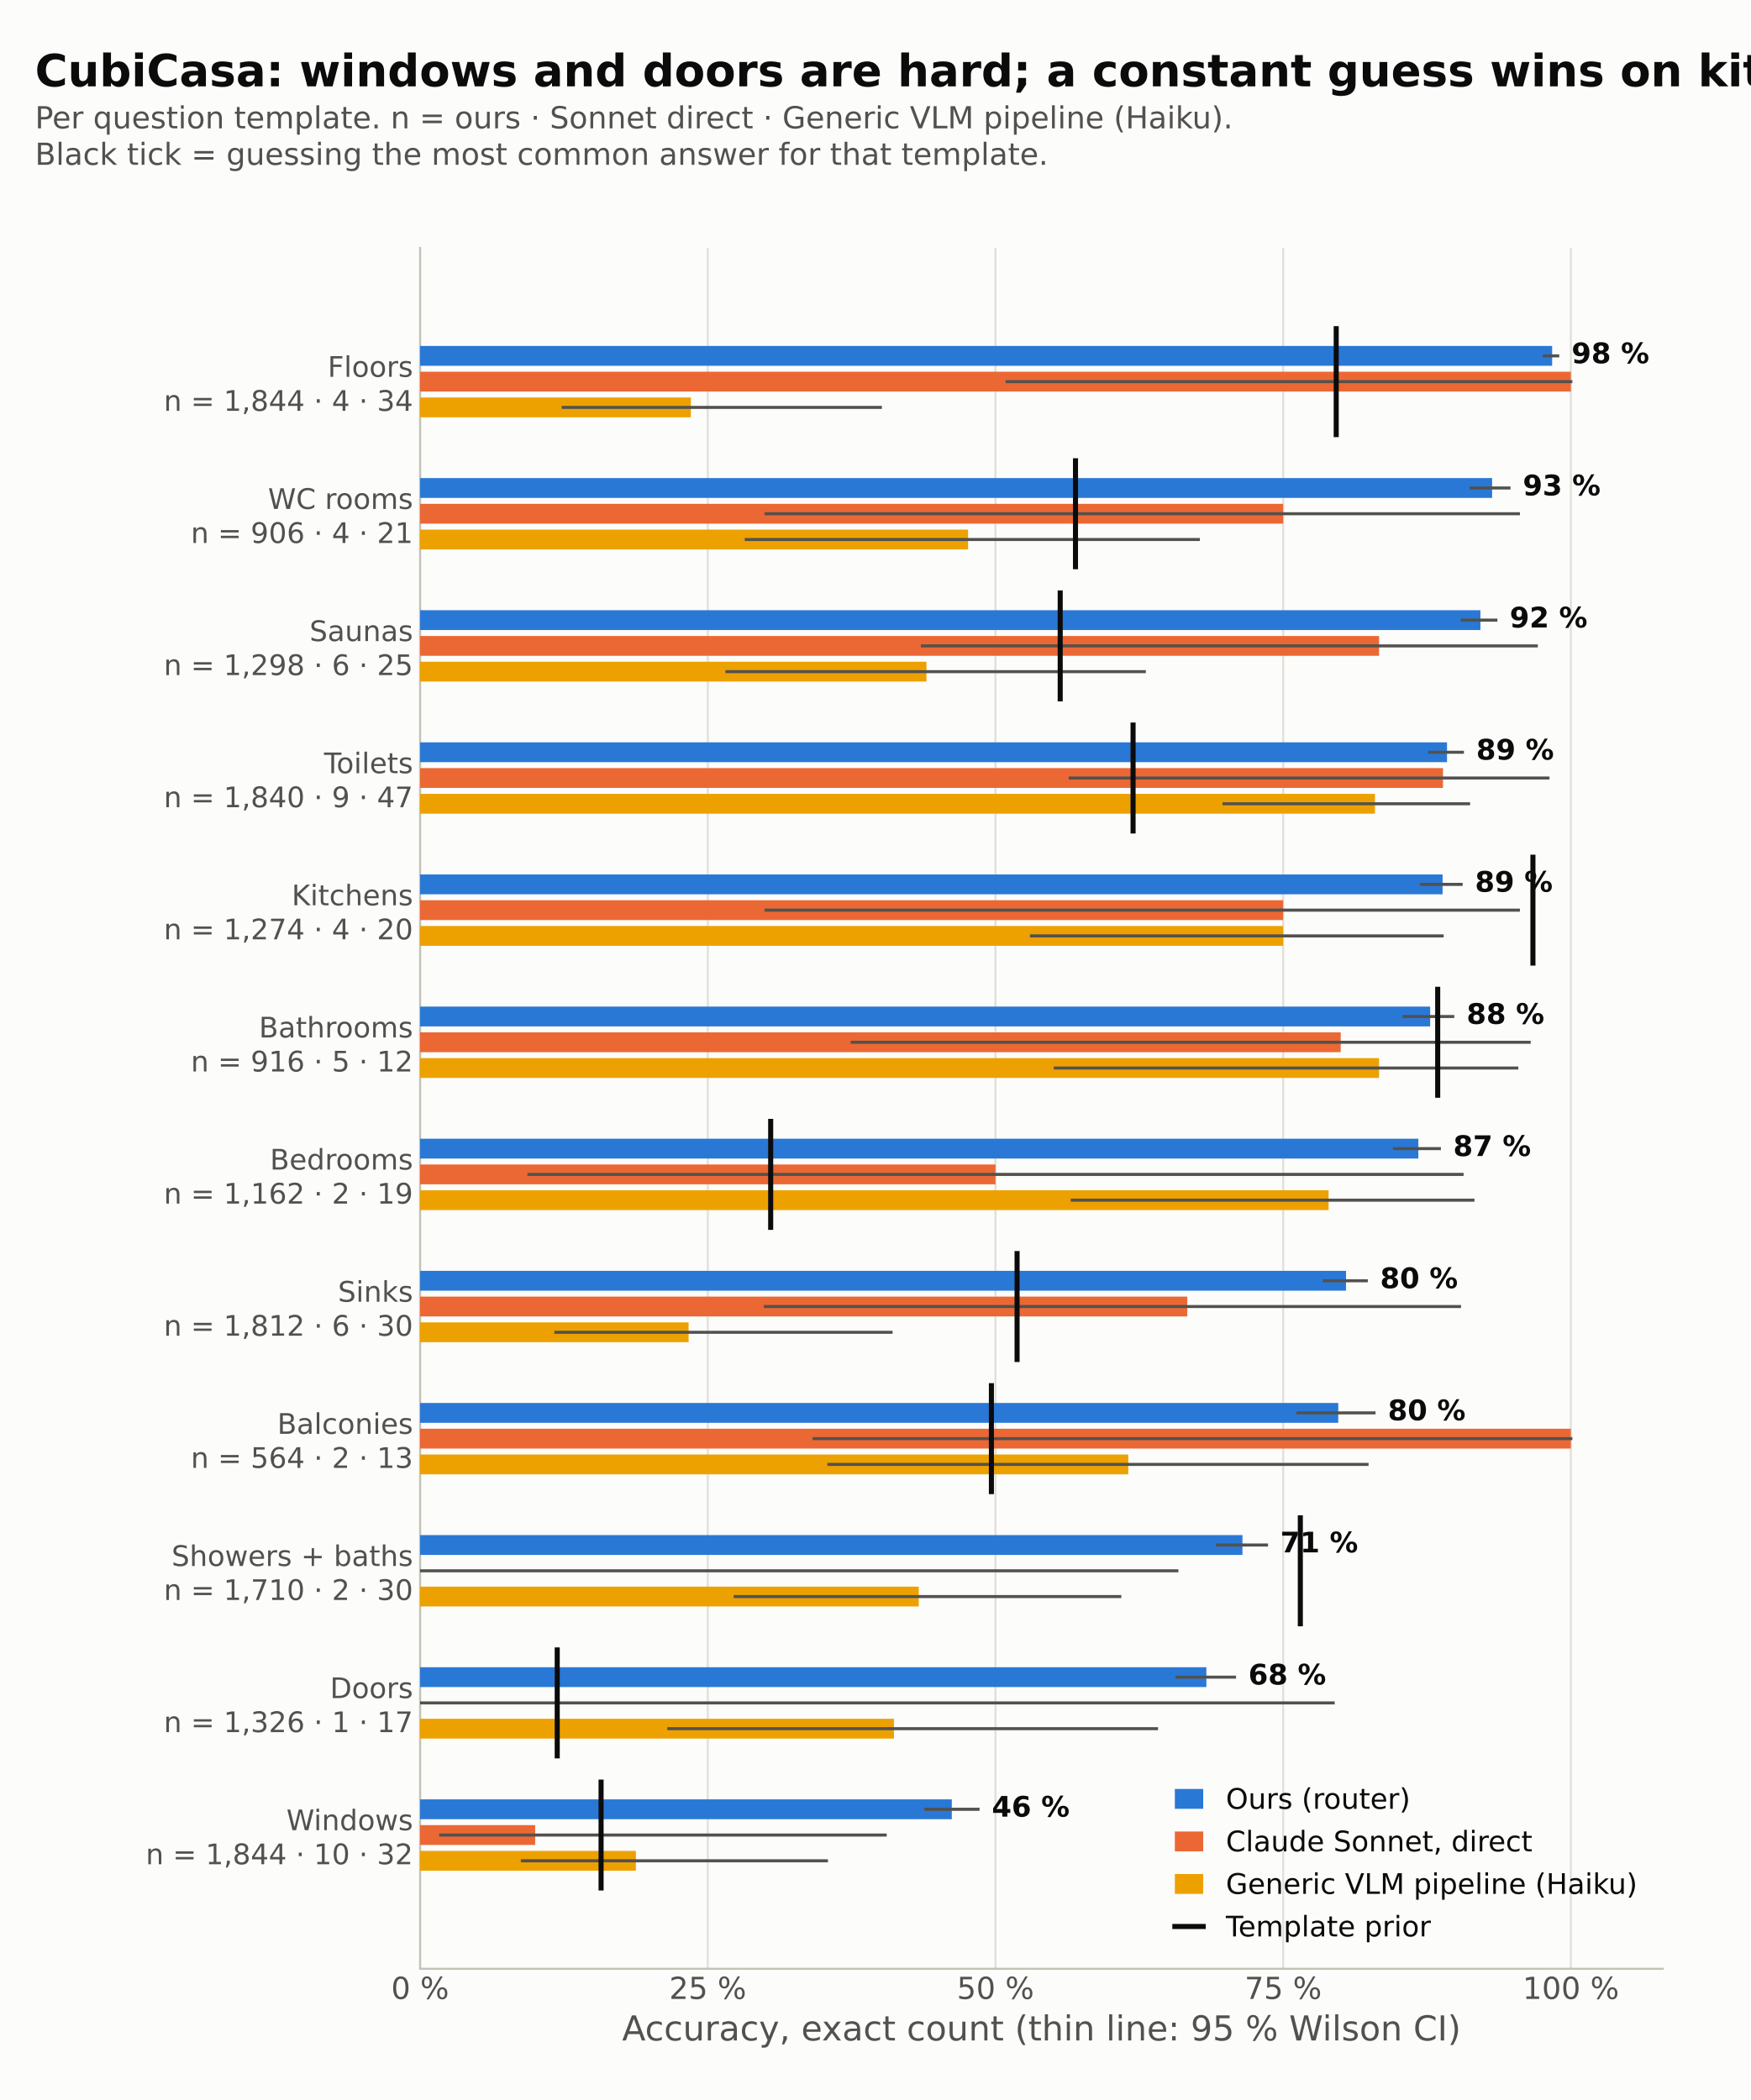
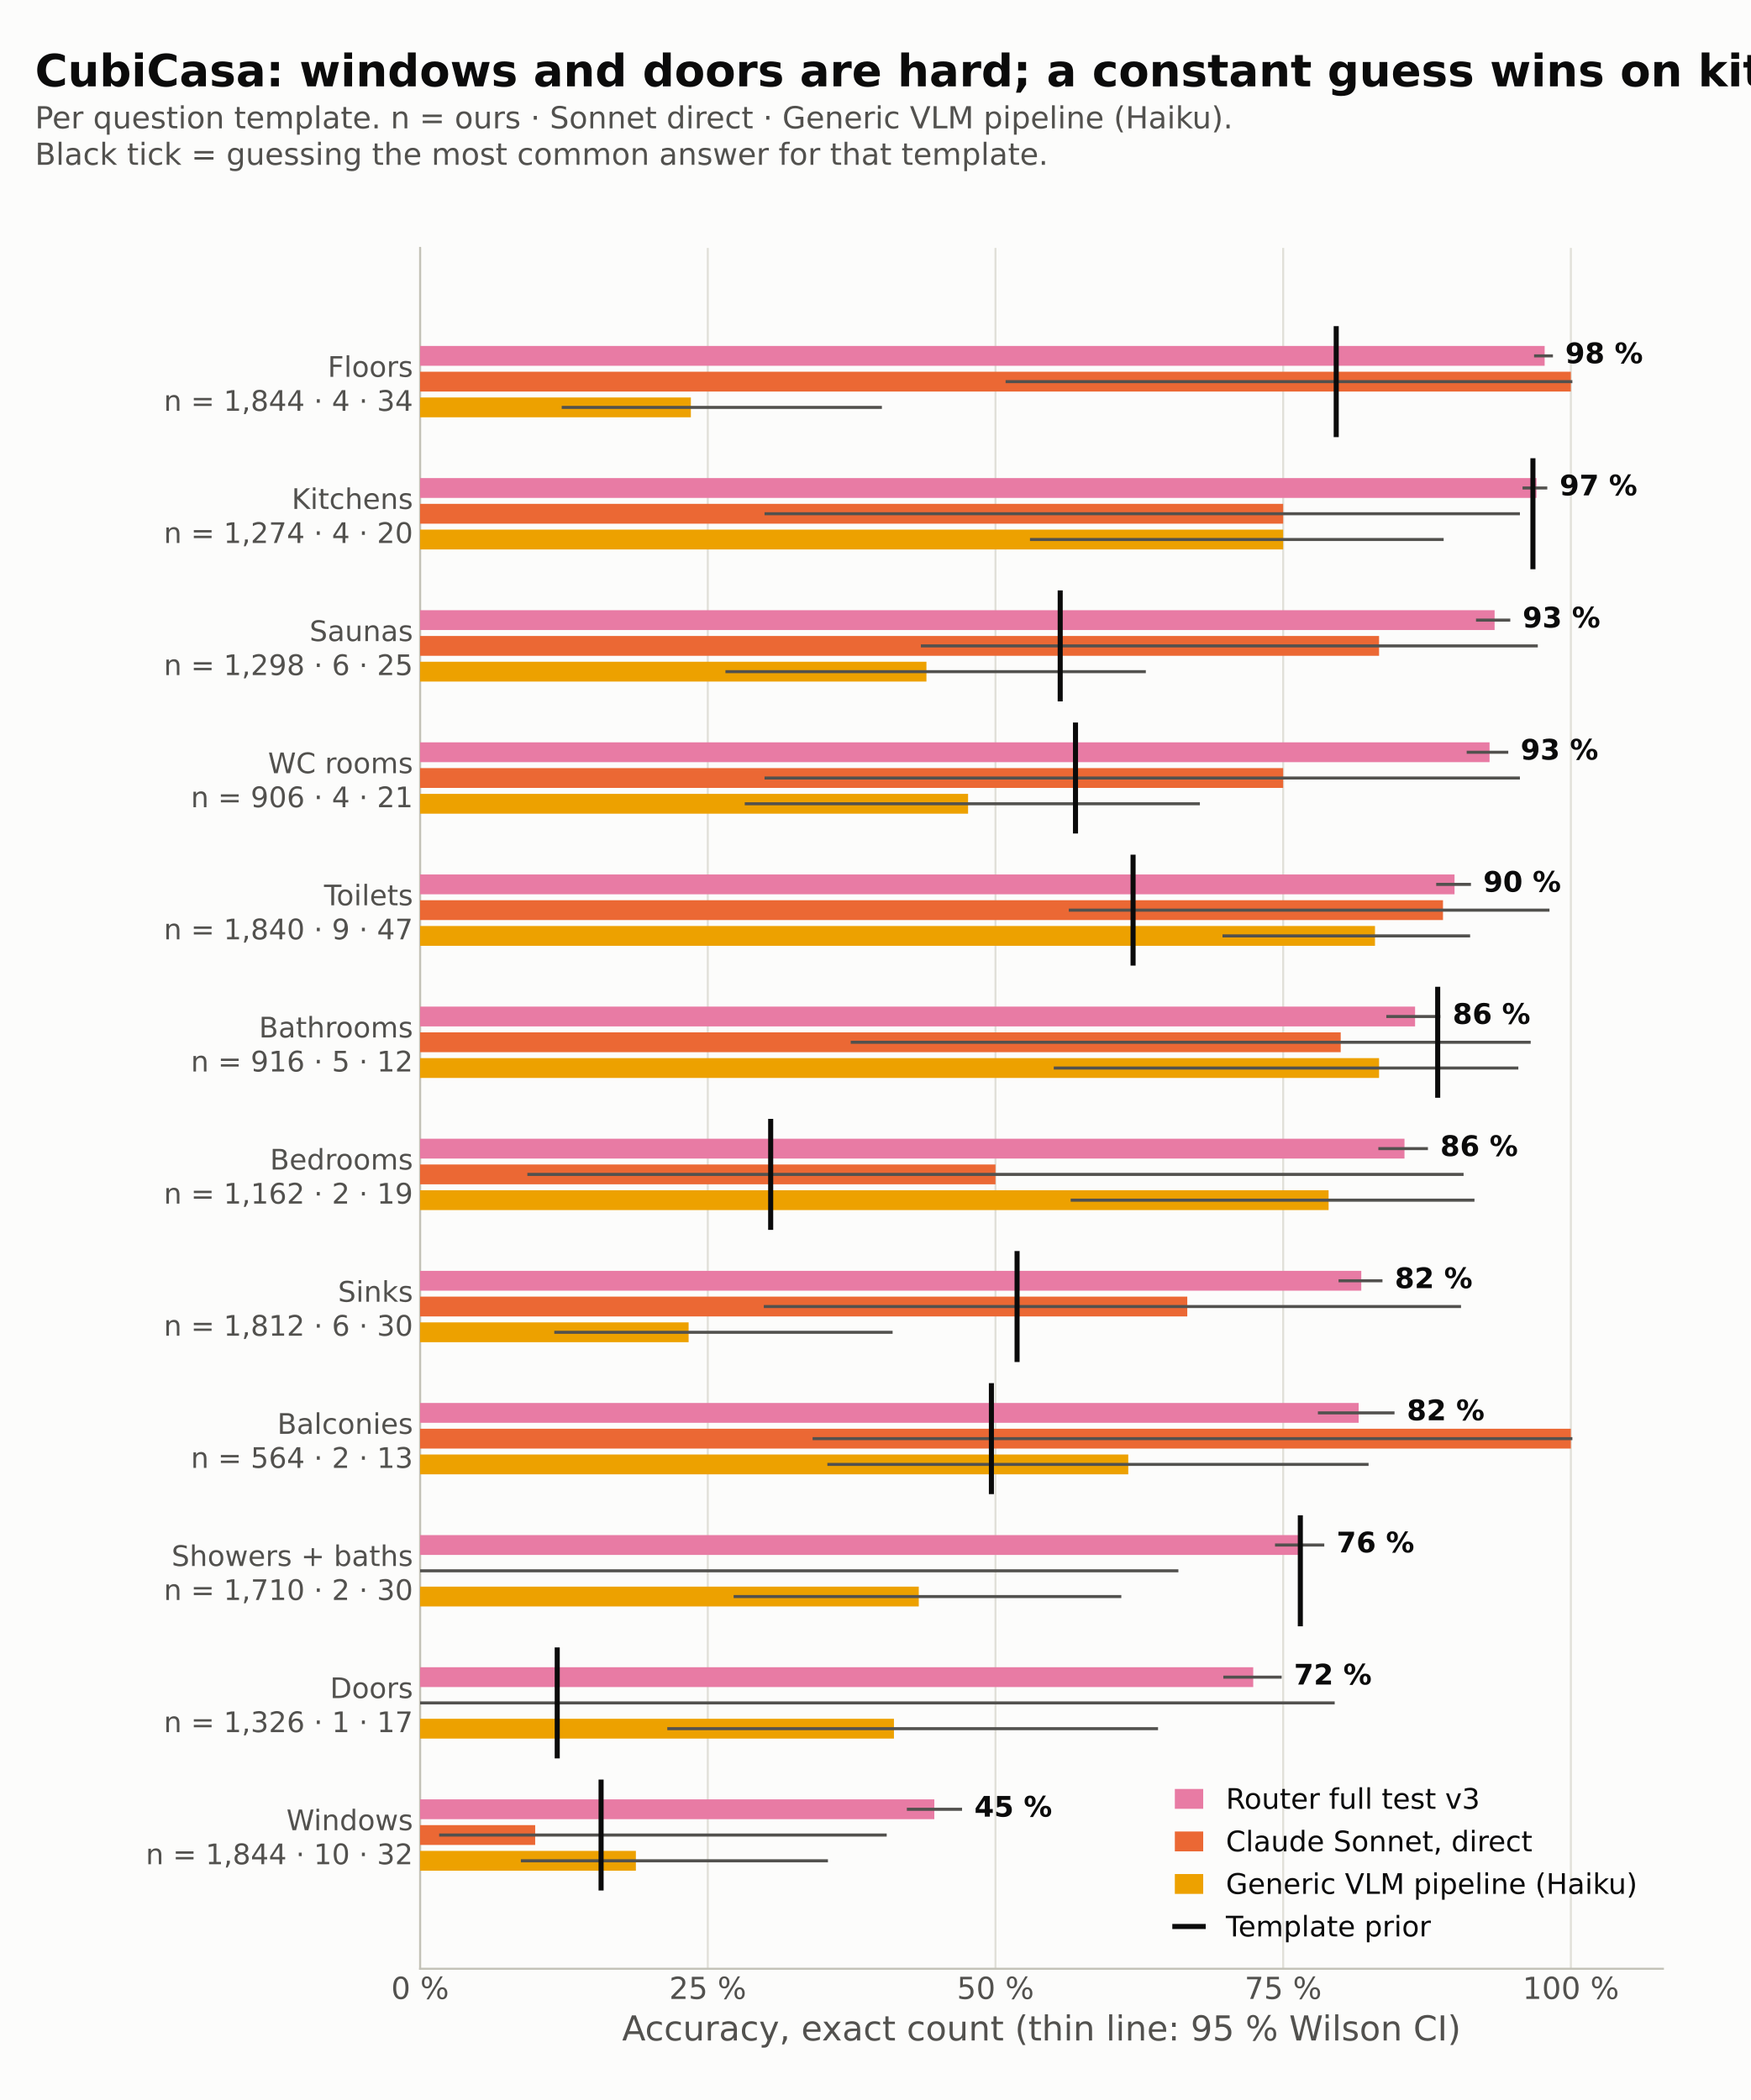
<svg xmlns="http://www.w3.org/2000/svg" width="864pt" height="1036.8pt" viewBox="0 0 864 1036.8" version="1.1">
  <defs>
    <style type="text/css">*{stroke-linejoin: round; stroke-linecap: butt}</style>
  </defs>
  <g id="figure_1">
    <g id="patch_1">
      <path d="M 0 1036.8  L 864 1036.8  L 864 0  L 0 0  z " style="fill: #fcfcfb" />
    </g>
    <g id="axes_1">
      <g id="patch_2">
        <path d="M 207.36 972  L 820.8 972  L 820.8 122.4  L 207.36 122.4  z " style="fill: #fcfcfb" />
      </g>
      <g id="matplotlib.axis_1">
        <g id="xtick_1">
          <g id="line2d_1">
-             <path d="M 207.36 972  L 207.36 122.4  " clip-path="url(#pf1883c29fb)" style="fill: none; stroke: #e1e0d9; stroke-linecap: square" />
+             <path d="M 207.36 972  L 207.36 122.4  " clip-path="url(#pc32906727e)" style="fill: none; stroke: #e1e0d9; stroke-linecap: square" />
          </g>
          <g id="line2d_2" />
          <g id="text_1">
            <text style="font-size: 15px; font-family: 'DejaVu Sans'; text-anchor: middle; fill: #52514e" x="207.36" y="986.896" transform="rotate(-0 207.36 986.8965)">0 %</text>
          </g>
        </g>
        <g id="xtick_2">
          <g id="line2d_3">
-             <path d="M 349.36 972  L 349.36 122.4  " clip-path="url(#pf1883c29fb)" style="fill: none; stroke: #e1e0d9; stroke-linecap: square" />
+             <path d="M 349.36 972  L 349.36 122.4  " clip-path="url(#pc32906727e)" style="fill: none; stroke: #e1e0d9; stroke-linecap: square" />
          </g>
          <g id="line2d_4" />
          <g id="text_2">
            <text style="font-size: 15px; font-family: 'DejaVu Sans'; text-anchor: middle; fill: #52514e" x="349.36" y="986.896" transform="rotate(-0 349.36 986.8965)">25 %</text>
          </g>
        </g>
        <g id="xtick_3">
          <g id="line2d_5">
-             <path d="M 491.36 972  L 491.36 122.4  " clip-path="url(#pf1883c29fb)" style="fill: none; stroke: #e1e0d9; stroke-linecap: square" />
+             <path d="M 491.36 972  L 491.36 122.4  " clip-path="url(#pc32906727e)" style="fill: none; stroke: #e1e0d9; stroke-linecap: square" />
          </g>
          <g id="line2d_6" />
          <g id="text_3">
            <text style="font-size: 15px; font-family: 'DejaVu Sans'; text-anchor: middle; fill: #52514e" x="491.36" y="986.896" transform="rotate(-0 491.36 986.8965)">50 %</text>
          </g>
        </g>
        <g id="xtick_4">
          <g id="line2d_7">
-             <path d="M 633.36 972  L 633.36 122.4  " clip-path="url(#pf1883c29fb)" style="fill: none; stroke: #e1e0d9; stroke-linecap: square" />
+             <path d="M 633.36 972  L 633.36 122.4  " clip-path="url(#pc32906727e)" style="fill: none; stroke: #e1e0d9; stroke-linecap: square" />
          </g>
          <g id="line2d_8" />
          <g id="text_4">
            <text style="font-size: 15px; font-family: 'DejaVu Sans'; text-anchor: middle; fill: #52514e" x="633.36" y="986.896" transform="rotate(-0 633.36 986.8965)">75 %</text>
          </g>
        </g>
        <g id="xtick_5">
          <g id="line2d_9">
-             <path d="M 775.36 972  L 775.36 122.4  " clip-path="url(#pf1883c29fb)" style="fill: none; stroke: #e1e0d9; stroke-linecap: square" />
+             <path d="M 775.36 972  L 775.36 122.4  " clip-path="url(#pc32906727e)" style="fill: none; stroke: #e1e0d9; stroke-linecap: square" />
          </g>
          <g id="line2d_10" />
          <g id="text_5">
            <text style="font-size: 15px; font-family: 'DejaVu Sans'; text-anchor: middle; fill: #52514e" x="775.36" y="986.896" transform="rotate(-0 775.36 986.8965)">100 %</text>
          </g>
        </g>
        <g id="text_6">
          <text style="font-size: 17px; font-family: 'DejaVu Sans'; text-anchor: middle; fill: #52514e" x="514.08" y="1007.417" transform="rotate(-0 514.08 1007.417)">Accuracy, exact count (thin line: 95 % Wilson CI)</text>
        </g>
      </g>
      <g id="matplotlib.axis_2">
        <g id="ytick_1">
          <g id="line2d_11" />
          <g id="text_7">
            <text style="font-size: 14px; font-family: 'DejaVu Sans'; fill: #52514e" transform="translate(141.3675 903.602)">Windows</text>
            <text style="font-size: 14px; font-family: 'DejaVu Sans'; fill: #52514e" transform="translate(71.95156 920.4047)">n = 1,844 · 10 · 32</text>
          </g>
        </g>
        <g id="ytick_2">
          <g id="line2d_12" />
          <g id="text_8">
            <text style="font-size: 14px; font-family: 'DejaVu Sans'; fill: #52514e" transform="translate(162.8991 838.368)">Doors</text>
            <text style="font-size: 14px; font-family: 'DejaVu Sans'; fill: #52514e" transform="translate(80.85906 855.1708)">n = 1,326 · 1 · 17</text>
          </g>
        </g>
        <g id="ytick_3">
          <g id="line2d_13" />
          <g id="text_9">
            <text style="font-size: 14px; font-family: 'DejaVu Sans'; fill: #52514e" transform="translate(84.66969 773.1352)">Showers + baths</text>
            <text style="font-size: 14px; font-family: 'DejaVu Sans'; fill: #52514e" transform="translate(80.85906 789.9379)">n = 1,710 · 2 · 30</text>
          </g>
        </g>
        <g id="ytick_4">
          <g id="line2d_14" />
          <g id="text_10">
            <text style="font-size: 14px; font-family: 'DejaVu Sans'; fill: #52514e" transform="translate(136.8525 707.9018)">Balconies</text>
            <text style="font-size: 14px; font-family: 'DejaVu Sans'; fill: #52514e" transform="translate(94.21594 724.7045)">n = 564 · 2 · 13</text>
          </g>
        </g>
        <g id="ytick_5">
          <g id="line2d_15" />
          <g id="text_11">
            <text style="font-size: 14px; font-family: 'DejaVu Sans'; fill: #52514e" transform="translate(166.8103 642.6683)">Sinks</text>
            <text style="font-size: 14px; font-family: 'DejaVu Sans'; fill: #52514e" transform="translate(80.85906 659.4711)">n = 1,812 · 6 · 30</text>
          </g>
        </g>
        <g id="ytick_6">
          <g id="line2d_16" />
          <g id="text_12">
            <text style="font-size: 14px; font-family: 'DejaVu Sans'; fill: #52514e" transform="translate(133.2431 577.4349)">Bedrooms</text>
            <text style="font-size: 14px; font-family: 'DejaVu Sans'; fill: #52514e" transform="translate(80.85906 594.2377)">n = 1,162 · 2 · 19</text>
          </g>
        </g>
        <g id="ytick_7">
          <g id="line2d_17" />
          <g id="text_13">
            <text style="font-size: 14px; font-family: 'DejaVu Sans'; fill: #52514e" transform="translate(127.805 512.2015)">Bathrooms</text>
            <text style="font-size: 14px; font-family: 'DejaVu Sans'; fill: #52514e" transform="translate(94.21594 529.0042)">n = 916 · 5 · 12</text>
          </g>
        </g>
        <g id="ytick_8">
          <g id="line2d_18" />
          <g id="text_14">
-             <text style="font-size: 14px; font-family: 'DejaVu Sans'; fill: #52514e" transform="translate(143.9509 446.9681)">Kitchens</text>
-             <text style="font-size: 14px; font-family: 'DejaVu Sans'; fill: #52514e" transform="translate(80.85906 463.7708)">n = 1,274 · 4 · 20</text>
+             <text style="font-size: 14px; font-family: 'DejaVu Sans'; fill: #52514e" transform="translate(159.9459 446.9681)">Toilets</text>
+             <text style="font-size: 14px; font-family: 'DejaVu Sans'; fill: #52514e" transform="translate(80.85906 463.7708)">n = 1,840 · 9 · 47</text>
          </g>
        </g>
        <g id="ytick_9">
          <g id="line2d_19" />
          <g id="text_15">
-             <text style="font-size: 14px; font-family: 'DejaVu Sans'; fill: #52514e" transform="translate(159.9459 381.7347)">Toilets</text>
-             <text style="font-size: 14px; font-family: 'DejaVu Sans'; fill: #52514e" transform="translate(80.85906 398.5374)">n = 1,840 · 9 · 47</text>
+             <text style="font-size: 14px; font-family: 'DejaVu Sans'; fill: #52514e" transform="translate(132.2828 381.7341)">WC rooms</text>
+             <text style="font-size: 14px; font-family: 'DejaVu Sans'; fill: #52514e" transform="translate(94.21594 398.5369)">n = 906 · 4 · 21</text>
          </g>
        </g>
        <g id="ytick_10">
          <g id="line2d_20" />
          <g id="text_16">
            <text style="font-size: 14px; font-family: 'DejaVu Sans'; fill: #52514e" transform="translate(152.7753 316.5007)">Saunas</text>
            <text style="font-size: 14px; font-family: 'DejaVu Sans'; fill: #52514e" transform="translate(80.85906 333.3035)">n = 1,298 · 6 · 25</text>
          </g>
        </g>
        <g id="ytick_11">
          <g id="line2d_21" />
          <g id="text_17">
-             <text style="font-size: 14px; font-family: 'DejaVu Sans'; fill: #52514e" transform="translate(132.2828 251.2673)">WC rooms</text>
-             <text style="font-size: 14px; font-family: 'DejaVu Sans'; fill: #52514e" transform="translate(94.21594 268.07)">n = 906 · 4 · 21</text>
+             <text style="font-size: 14px; font-family: 'DejaVu Sans'; fill: #52514e" transform="translate(143.9509 251.2679)">Kitchens</text>
+             <text style="font-size: 14px; font-family: 'DejaVu Sans'; fill: #52514e" transform="translate(80.85906 268.0706)">n = 1,274 · 4 · 20</text>
          </g>
        </g>
        <g id="ytick_12">
          <g id="line2d_22" />
          <g id="text_18">
            <text style="font-size: 14px; font-family: 'DejaVu Sans'; fill: #52514e" transform="translate(161.7375 186.0344)">Floors</text>
            <text style="font-size: 14px; font-family: 'DejaVu Sans'; fill: #52514e" transform="translate(80.85906 202.8372)">n = 1,844 · 4 · 34</text>
          </g>
        </g>
      </g>
      <g id="patch_3">
        <path d="M 207.36 972  L 207.36 122.4  " style="fill: none; stroke: #c3c2b7; stroke-linejoin: miter; stroke-linecap: square" />
      </g>
      <g id="patch_4">
        <path d="M 207.36 972  L 820.8 972  " style="fill: none; stroke: #c3c2b7; stroke-linejoin: miter; stroke-linecap: square" />
      </g>
      <g id="patch_5">
-         <path d="M 207.36 898.156  L 469.798 898.156  L 469.798 888.371  L 207.36 888.371  z " clip-path="url(#pf1883c29fb)" style="fill: #2a78d6" />
+         <path d="M 207.36 898.156  L 461.173 898.156  L 461.173 888.371  L 207.36 888.371  z " clip-path="url(#pc32906727e)" style="fill: #e87ba4" />
      </g>
      <g id="text_19">
-         <text style="font-weight: 700; font-size: 14px; font-family: 'DejaVu Sans'; text-anchor: start; fill: #0b0b0b" x="489.571" y="896.9" transform="rotate(-0 489.5706 896.9)">46 %</text>
+         <text style="font-weight: 700; font-size: 14px; font-family: 'DejaVu Sans'; text-anchor: start; fill: #0b0b0b" x="480.928" y="896.9" transform="rotate(-0 480.9279 896.9)">45 %</text>
      </g>
      <g id="patch_6">
-         <path d="M 207.36 910.876  L 264.16 910.876  L 264.16 901.091  L 207.36 901.091  z " clip-path="url(#pf1883c29fb)" style="fill: #eb6834" />
+         <path d="M 207.36 910.876  L 264.16 910.876  L 264.16 901.091  L 207.36 901.091  z " clip-path="url(#pc32906727e)" style="fill: #eb6834" />
      </g>
      <g id="patch_7">
-         <path d="M 207.36 923.597  L 313.86 923.597  L 313.86 913.812  L 207.36 913.812  z " clip-path="url(#pf1883c29fb)" style="fill: #eda100" />
+         <path d="M 207.36 923.597  L 313.86 923.597  L 313.86 913.812  L 207.36 913.812  z " clip-path="url(#pc32906727e)" style="fill: #eda100" />
      </g>
      <g id="patch_8">
-         <path d="M 207.36 832.922  L 595.45 832.922  L 595.45 823.137  L 207.36 823.137  z " clip-path="url(#pf1883c29fb)" style="fill: #2a78d6" />
+         <path d="M 207.36 832.922  L 618.582 832.922  L 618.582 823.137  L 207.36 823.137  z " clip-path="url(#pc32906727e)" style="fill: #e87ba4" />
      </g>
      <g id="text_20">
-         <text style="font-weight: 700; font-size: 14px; font-family: 'DejaVu Sans'; text-anchor: start; fill: #0b0b0b" x="616.171" y="831.667" transform="rotate(-0 616.1707 831.6666)">68 %</text>
+         <text style="font-weight: 700; font-size: 14px; font-family: 'DejaVu Sans'; text-anchor: start; fill: #0b0b0b" x="638.682" y="831.667" transform="rotate(-0 638.6819 831.6666)">72 %</text>
      </g>
      <g id="patch_9">
-         <path d="M 207.36 845.643  L 207.36 845.643  L 207.36 835.858  L 207.36 835.858  z " clip-path="url(#pf1883c29fb)" style="fill: #eb6834" />
+         <path d="M 207.36 845.643  L 207.36 845.643  L 207.36 835.858  L 207.36 835.858  z " clip-path="url(#pc32906727e)" style="fill: #eb6834" />
      </g>
      <g id="patch_10">
-         <path d="M 207.36 858.363  L 441.242 858.363  L 441.242 848.578  L 207.36 848.578  z " clip-path="url(#pf1883c29fb)" style="fill: #eda100" />
+         <path d="M 207.36 858.363  L 441.242 858.363  L 441.242 848.578  L 207.36 848.578  z " clip-path="url(#pc32906727e)" style="fill: #eda100" />
      </g>
      <g id="patch_11">
-         <path d="M 207.36 767.689  L 613.264 767.689  L 613.264 757.904  L 207.36 757.904  z " clip-path="url(#pf1883c29fb)" style="fill: #2a78d6" />
+         <path d="M 207.36 767.689  L 641.83 767.689  L 641.83 757.904  L 207.36 757.904  z " clip-path="url(#pc32906727e)" style="fill: #e87ba4" />
      </g>
      <g id="text_21">
-         <text style="font-weight: 700; font-size: 14px; font-family: 'DejaVu Sans'; text-anchor: start; fill: #0b0b0b" x="631.954" y="766.433" transform="rotate(-0 631.9539 766.4332)">71 %</text>
+         <text style="font-weight: 700; font-size: 14px; font-family: 'DejaVu Sans'; text-anchor: start; fill: #0b0b0b" x="659.717" y="766.433" transform="rotate(-0 659.7172 766.4332)">76 %</text>
      </g>
      <g id="patch_12">
-         <path d="M 207.36 780.409  L 207.36 780.409  L 207.36 770.624  L 207.36 770.624  z " clip-path="url(#pf1883c29fb)" style="fill: #eb6834" />
+         <path d="M 207.36 780.409  L 207.36 780.409  L 207.36 770.624  L 207.36 770.624  z " clip-path="url(#pc32906727e)" style="fill: #eb6834" />
      </g>
      <g id="patch_13">
-         <path d="M 207.36 793.13  L 453.493 793.13  L 453.493 783.345  L 207.36 783.345  z " clip-path="url(#pf1883c29fb)" style="fill: #eda100" />
+         <path d="M 207.36 793.13  L 453.493 793.13  L 453.493 783.345  L 207.36 783.345  z " clip-path="url(#pc32906727e)" style="fill: #eda100" />
      </g>
      <g id="patch_14">
-         <path d="M 207.36 702.456  L 660.551 702.456  L 660.551 692.671  L 207.36 692.671  z " clip-path="url(#pf1883c29fb)" style="fill: #2a78d6" />
+         <path d="M 207.36 702.456  L 670.622 702.456  L 670.622 692.671  L 207.36 692.671  z " clip-path="url(#pc32906727e)" style="fill: #e87ba4" />
      </g>
      <g id="text_22">
-         <text style="font-weight: 700; font-size: 14px; font-family: 'DejaVu Sans'; text-anchor: start; fill: #0b0b0b" x="685.019" y="701.2" transform="rotate(-0 685.0191 701.1997)">80 %</text>
+         <text style="font-weight: 700; font-size: 14px; font-family: 'DejaVu Sans'; text-anchor: start; fill: #0b0b0b" x="694.384" y="701.2" transform="rotate(-0 694.3838 701.1997)">82 %</text>
      </g>
      <g id="patch_15">
-         <path d="M 207.36 715.176  L 775.36 715.176  L 775.36 705.391  L 207.36 705.391  z " clip-path="url(#pf1883c29fb)" style="fill: #eb6834" />
+         <path d="M 207.36 715.176  L 775.36 715.176  L 775.36 705.391  L 207.36 705.391  z " clip-path="url(#pc32906727e)" style="fill: #eb6834" />
      </g>
      <g id="patch_16">
-         <path d="M 207.36 727.897  L 556.898 727.897  L 556.898 718.112  L 207.36 718.112  z " clip-path="url(#pf1883c29fb)" style="fill: #eda100" />
+         <path d="M 207.36 727.897  L 556.898 727.897  L 556.898 718.112  L 207.36 718.112  z " clip-path="url(#pc32906727e)" style="fill: #eda100" />
      </g>
      <g id="patch_17">
-         <path d="M 207.36 637.222  L 664.393 637.222  L 664.393 627.437  L 207.36 627.437  z " clip-path="url(#pf1883c29fb)" style="fill: #2a78d6" />
+         <path d="M 207.36 637.222  L 671.916 637.222  L 671.916 627.437  L 207.36 627.437  z " clip-path="url(#pc32906727e)" style="fill: #e87ba4" />
      </g>
      <g id="text_23">
-         <text style="font-weight: 700; font-size: 14px; font-family: 'DejaVu Sans'; text-anchor: start; fill: #0b0b0b" x="681.208" y="635.966" transform="rotate(-0 681.2076 635.9663)">80 %</text>
+         <text style="font-weight: 700; font-size: 14px; font-family: 'DejaVu Sans'; text-anchor: start; fill: #0b0b0b" x="688.44" y="635.966" transform="rotate(-0 688.4403 635.9663)">82 %</text>
      </g>
      <g id="patch_18">
-         <path d="M 207.36 649.943  L 586.027 649.943  L 586.027 640.158  L 207.36 640.158  z " clip-path="url(#pf1883c29fb)" style="fill: #eb6834" />
+         <path d="M 207.36 649.943  L 586.027 649.943  L 586.027 640.158  L 207.36 640.158  z " clip-path="url(#pc32906727e)" style="fill: #eb6834" />
      </g>
      <g id="patch_19">
-         <path d="M 207.36 662.663  L 339.893 662.663  L 339.893 652.878  L 207.36 652.878  z " clip-path="url(#pf1883c29fb)" style="fill: #eda100" />
+         <path d="M 207.36 662.663  L 339.893 662.663  L 339.893 652.878  L 207.36 652.878  z " clip-path="url(#pc32906727e)" style="fill: #eda100" />
      </g>
      <g id="patch_20">
-         <path d="M 207.36 571.989  L 700.083 571.989  L 700.083 562.204  L 207.36 562.204  z " clip-path="url(#pf1883c29fb)" style="fill: #2a78d6" />
+         <path d="M 207.36 571.989  L 693.24 571.989  L 693.24 562.204  L 207.36 562.204  z " clip-path="url(#pc32906727e)" style="fill: #e87ba4" />
      </g>
      <g id="text_24">
-         <text style="font-weight: 700; font-size: 14px; font-family: 'DejaVu Sans'; text-anchor: start; fill: #0b0b0b" x="717.288" y="570.733" transform="rotate(-0 717.2876 570.7329)">87 %</text>
+         <text style="font-weight: 700; font-size: 14px; font-family: 'DejaVu Sans'; text-anchor: start; fill: #0b0b0b" x="710.876" y="570.733" transform="rotate(-0 710.8758 570.7329)">86 %</text>
      </g>
      <g id="patch_21">
-         <path d="M 207.36 584.709  L 491.36 584.709  L 491.36 574.924  L 207.36 574.924  z " clip-path="url(#pf1883c29fb)" style="fill: #eb6834" />
+         <path d="M 207.36 584.709  L 491.36 584.709  L 491.36 574.924  L 207.36 574.924  z " clip-path="url(#pc32906727e)" style="fill: #eb6834" />
      </g>
      <g id="patch_22">
-         <path d="M 207.36 597.43  L 655.781 597.43  L 655.781 587.645  L 207.36 587.645  z " clip-path="url(#pf1883c29fb)" style="fill: #eda100" />
+         <path d="M 207.36 597.43  L 655.781 597.43  L 655.781 587.645  L 207.36 587.645  z " clip-path="url(#pc32906727e)" style="fill: #eda100" />
      </g>
      <g id="patch_23">
-         <path d="M 207.36 506.755  L 705.91 506.755  L 705.91 496.97  L 207.36 496.97  z " clip-path="url(#pf1883c29fb)" style="fill: #2a78d6" />
+         <path d="M 207.36 506.755  L 698.469 506.755  L 698.469 496.97  L 207.36 496.97  z " clip-path="url(#pc32906727e)" style="fill: #e87ba4" />
      </g>
      <g id="text_25">
-         <text style="font-weight: 700; font-size: 14px; font-family: 'DejaVu Sans'; text-anchor: start; fill: #0b0b0b" x="723.888" y="505.499" transform="rotate(-0 723.8884 505.4995)">88 %</text>
+         <text style="font-weight: 700; font-size: 14px; font-family: 'DejaVu Sans'; text-anchor: start; fill: #0b0b0b" x="717.008" y="505.499" transform="rotate(-0 717.0079 505.4995)">86 %</text>
      </g>
      <g id="patch_24">
-         <path d="M 207.36 519.476  L 661.76 519.476  L 661.76 509.691  L 207.36 509.691  z " clip-path="url(#pf1883c29fb)" style="fill: #eb6834" />
+         <path d="M 207.36 519.476  L 661.76 519.476  L 661.76 509.691  L 207.36 509.691  z " clip-path="url(#pc32906727e)" style="fill: #eb6834" />
      </g>
      <g id="patch_25">
-         <path d="M 207.36 532.196  L 680.693 532.196  L 680.693 522.411  L 207.36 522.411  z " clip-path="url(#pf1883c29fb)" style="fill: #eda100" />
+         <path d="M 207.36 532.196  L 680.693 532.196  L 680.693 522.411  L 207.36 522.411  z " clip-path="url(#pc32906727e)" style="fill: #eda100" />
      </g>
      <g id="patch_26">
-         <path d="M 207.36 441.522  L 712.051 441.522  L 712.051 431.737  L 207.36 431.737  z " clip-path="url(#pf1883c29fb)" style="fill: #2a78d6" />
+         <path d="M 207.36 441.522  L 717.943 441.522  L 717.943 431.737  L 207.36 431.737  z " clip-path="url(#pc32906727e)" style="fill: #e87ba4" />
      </g>
      <g id="text_26">
-         <text style="font-weight: 700; font-size: 14px; font-family: 'DejaVu Sans'; text-anchor: start; fill: #0b0b0b" x="728.026" y="440.266" transform="rotate(-0 728.0264 440.2661)">89 %</text>
+         <text style="font-weight: 700; font-size: 14px; font-family: 'DejaVu Sans'; text-anchor: start; fill: #0b0b0b" x="732.116" y="440.266" transform="rotate(-0 732.116 440.2661)">90 %</text>
      </g>
      <g id="patch_27">
-         <path d="M 207.36 454.242  L 633.36 454.242  L 633.36 444.457  L 207.36 444.457  z " clip-path="url(#pf1883c29fb)" style="fill: #eb6834" />
+         <path d="M 207.36 454.242  L 712.249 454.242  L 712.249 444.457  L 207.36 444.457  z " clip-path="url(#pc32906727e)" style="fill: #eb6834" />
      </g>
      <g id="patch_28">
-         <path d="M 207.36 466.963  L 633.36 466.963  L 633.36 457.178  L 207.36 457.178  z " clip-path="url(#pf1883c29fb)" style="fill: #eda100" />
+         <path d="M 207.36 466.963  L 678.679 466.963  L 678.679 457.178  L 207.36 457.178  z " clip-path="url(#pc32906727e)" style="fill: #eda100" />
      </g>
      <g id="patch_29">
-         <path d="M 207.36 376.288  L 714.238 376.288  L 714.238 366.503  L 207.36 366.503  z " clip-path="url(#pf1883c29fb)" style="fill: #2a78d6" />
+         <path d="M 207.36 376.288  L 735.236 376.288  L 735.236 366.503  L 207.36 366.503  z " clip-path="url(#pc32906727e)" style="fill: #e87ba4" />
      </g>
      <g id="text_27">
-         <text style="font-weight: 700; font-size: 14px; font-family: 'DejaVu Sans'; text-anchor: start; fill: #0b0b0b" x="728.637" y="375.033" transform="rotate(-0 728.6374 375.0327)">89 %</text>
+         <text style="font-weight: 700; font-size: 14px; font-family: 'DejaVu Sans'; text-anchor: start; fill: #0b0b0b" x="750.535" y="375.033" transform="rotate(-0 750.5351 375.0327)">93 %</text>
      </g>
      <g id="patch_30">
-         <path d="M 207.36 389.009  L 712.249 389.009  L 712.249 379.224  L 207.36 379.224  z " clip-path="url(#pf1883c29fb)" style="fill: #eb6834" />
+         <path d="M 207.36 389.009  L 633.36 389.009  L 633.36 379.224  L 207.36 379.224  z " clip-path="url(#pc32906727e)" style="fill: #eb6834" />
      </g>
      <g id="patch_31">
-         <path d="M 207.36 401.729  L 678.679 401.729  L 678.679 391.944  L 207.36 391.944  z " clip-path="url(#pf1883c29fb)" style="fill: #eda100" />
+         <path d="M 207.36 401.729  L 477.836 401.729  L 477.836 391.944  L 207.36 391.944  z " clip-path="url(#pc32906727e)" style="fill: #eda100" />
      </g>
      <g id="patch_32">
-         <path d="M 207.36 311.055  L 730.725 311.055  L 730.725 301.27  L 207.36 301.27  z " clip-path="url(#pf1883c29fb)" style="fill: #2a78d6" />
+         <path d="M 207.36 311.055  L 737.727 311.055  L 737.727 301.27  L 207.36 301.27  z " clip-path="url(#pc32906727e)" style="fill: #e87ba4" />
      </g>
      <g id="text_28">
-         <text style="font-weight: 700; font-size: 14px; font-family: 'DejaVu Sans'; text-anchor: start; fill: #0b0b0b" x="745.167" y="309.799" transform="rotate(-0 745.1673 309.7992)">92 %</text>
+         <text style="font-weight: 700; font-size: 14px; font-family: 'DejaVu Sans'; text-anchor: start; fill: #0b0b0b" x="751.524" y="309.799" transform="rotate(-0 751.5245 309.7992)">93 %</text>
      </g>
      <g id="patch_33">
-         <path d="M 207.36 323.776  L 680.693 323.776  L 680.693 313.991  L 207.36 313.991  z " clip-path="url(#pf1883c29fb)" style="fill: #eb6834" />
+         <path d="M 207.36 323.776  L 680.693 323.776  L 680.693 313.991  L 207.36 313.991  z " clip-path="url(#pc32906727e)" style="fill: #eb6834" />
      </g>
      <g id="patch_34">
-         <path d="M 207.36 336.496  L 457.28 336.496  L 457.28 326.711  L 207.36 326.711  z " clip-path="url(#pf1883c29fb)" style="fill: #eda100" />
+         <path d="M 207.36 336.496  L 457.28 336.496  L 457.28 326.711  L 207.36 326.711  z " clip-path="url(#pc32906727e)" style="fill: #eda100" />
      </g>
      <g id="patch_35">
-         <path d="M 207.36 245.822  L 736.49 245.822  L 736.49 236.037  L 207.36 236.037  z " clip-path="url(#pf1883c29fb)" style="fill: #2a78d6" />
+         <path d="M 207.36 245.822  L 758.418 245.822  L 758.418 236.037  L 207.36 236.037  z " clip-path="url(#pc32906727e)" style="fill: #e87ba4" />
      </g>
      <g id="text_29">
-         <text style="font-weight: 700; font-size: 14px; font-family: 'DejaVu Sans'; text-anchor: start; fill: #0b0b0b" x="751.647" y="244.566" transform="rotate(-0 751.6472 244.5658)">93 %</text>
+         <text style="font-weight: 700; font-size: 14px; font-family: 'DejaVu Sans'; text-anchor: start; fill: #0b0b0b" x="769.789" y="244.566" transform="rotate(-0 769.7895 244.5658)">97 %</text>
      </g>
      <g id="patch_36">
-         <path d="M 207.36 258.542  L 633.36 258.542  L 633.36 248.757  L 207.36 248.757  z " clip-path="url(#pf1883c29fb)" style="fill: #eb6834" />
+         <path d="M 207.36 258.542  L 633.36 258.542  L 633.36 248.757  L 207.36 248.757  z " clip-path="url(#pc32906727e)" style="fill: #eb6834" />
      </g>
      <g id="patch_37">
-         <path d="M 207.36 271.263  L 477.836 271.263  L 477.836 261.478  L 207.36 261.478  z " clip-path="url(#pf1883c29fb)" style="fill: #eda100" />
+         <path d="M 207.36 271.263  L 633.36 271.263  L 633.36 261.478  L 207.36 261.478  z " clip-path="url(#pc32906727e)" style="fill: #eda100" />
      </g>
      <g id="patch_38">
-         <path d="M 207.36 180.588  L 766.119 180.588  L 766.119 170.803  L 207.36 170.803  z " clip-path="url(#pf1883c29fb)" style="fill: #2a78d6" />
+         <path d="M 207.36 180.588  L 762.423 180.588  L 762.423 170.803  L 207.36 170.803  z " clip-path="url(#pc32906727e)" style="fill: #e87ba4" />
      </g>
      <g id="text_30">
-         <text style="font-weight: 700; font-size: 14px; font-family: 'DejaVu Sans'; text-anchor: start; fill: #0b0b0b" x="775.69" y="179.332" transform="rotate(-0 775.6897 179.3324)">98 %</text>
+         <text style="font-weight: 700; font-size: 14px; font-family: 'DejaVu Sans'; text-anchor: start; fill: #0b0b0b" x="772.58" y="179.332" transform="rotate(-0 772.58 179.3324)">98 %</text>
      </g>
      <g id="patch_39">
-         <path d="M 207.36 193.309  L 775.36 193.309  L 775.36 183.524  L 207.36 183.524  z " clip-path="url(#pf1883c29fb)" style="fill: #eb6834" />
+         <path d="M 207.36 193.309  L 775.36 193.309  L 775.36 183.524  L 207.36 183.524  z " clip-path="url(#pc32906727e)" style="fill: #eb6834" />
      </g>
      <g id="patch_40">
-         <path d="M 207.36 206.029  L 341.007 206.029  L 341.007 196.244  L 207.36 196.244  z " clip-path="url(#pf1883c29fb)" style="fill: #eda100" />
+         <path d="M 207.36 206.029  L 341.007 206.029  L 341.007 196.244  L 207.36 196.244  z " clip-path="url(#pc32906727e)" style="fill: #eda100" />
      </g>
      <g id="line2d_23">
-         <path d="M 456.931 893.263  L 482.755 893.263  " clip-path="url(#pf1883c29fb)" style="fill: none; stroke: #52514e; stroke-width: 1.5; stroke-linecap: square" />
+         <path d="M 448.36 893.263  L 474.112 893.263  " clip-path="url(#pc32906727e)" style="fill: none; stroke: #52514e; stroke-width: 1.5; stroke-linecap: square" />
      </g>
      <g id="line2d_24">
-         <path d="M 217.514 905.984  L 436.917 905.984  " clip-path="url(#pf1883c29fb)" style="fill: none; stroke: #52514e; stroke-width: 1.5; stroke-linecap: square" />
+         <path d="M 217.514 905.984  L 436.917 905.984  " clip-path="url(#pc32906727e)" style="fill: none; stroke: #52514e; stroke-width: 1.5; stroke-linecap: square" />
      </g>
      <g id="line2d_25">
-         <path d="M 257.853 918.704  L 407.916 918.704  " clip-path="url(#pf1883c29fb)" style="fill: none; stroke: #52514e; stroke-width: 1.5; stroke-linecap: square" />
+         <path d="M 257.853 918.704  L 407.916 918.704  " clip-path="url(#pc32906727e)" style="fill: none; stroke: #52514e; stroke-width: 1.5; stroke-linecap: square" />
      </g>
      <g id="line2d_26">
-         <path d="M 580.945 828.03  L 609.355 828.03  " clip-path="url(#pf1883c29fb)" style="fill: none; stroke: #52514e; stroke-width: 1.5; stroke-linecap: square" />
+         <path d="M 604.563 828.03  L 631.866 828.03  " clip-path="url(#pc32906727e)" style="fill: none; stroke: #52514e; stroke-width: 1.5; stroke-linecap: square" />
      </g>
      <g id="line2d_27">
-         <path d="M 207.36 840.75  L 658.04 840.75  " clip-path="url(#pf1883c29fb)" style="fill: none; stroke: #52514e; stroke-width: 1.5; stroke-linecap: square" />
+         <path d="M 207.36 840.75  L 658.04 840.75  " clip-path="url(#pc32906727e)" style="fill: none; stroke: #52514e; stroke-width: 1.5; stroke-linecap: square" />
      </g>
      <g id="line2d_28">
-         <path d="M 330.111 853.471  L 570.849 853.471  " clip-path="url(#pf1883c29fb)" style="fill: none; stroke: #52514e; stroke-width: 1.5; stroke-linecap: square" />
+         <path d="M 330.111 853.471  L 570.849 853.471  " clip-path="url(#pc32906727e)" style="fill: none; stroke: #52514e; stroke-width: 1.5; stroke-linecap: square" />
      </g>
      <g id="line2d_29">
-         <path d="M 600.844 762.796  L 625.138 762.796  " clip-path="url(#pf1883c29fb)" style="fill: none; stroke: #52514e; stroke-width: 1.5; stroke-linecap: square" />
+         <path d="M 630.085 762.796  L 652.901 762.796  " clip-path="url(#pc32906727e)" style="fill: none; stroke: #52514e; stroke-width: 1.5; stroke-linecap: square" />
      </g>
      <g id="line2d_30">
-         <path d="M 207.36 775.517  L 580.888 775.517  " clip-path="url(#pf1883c29fb)" style="fill: none; stroke: #52514e; stroke-width: 1.5; stroke-linecap: square" />
+         <path d="M 207.36 775.517  L 580.888 775.517  " clip-path="url(#pc32906727e)" style="fill: none; stroke: #52514e; stroke-width: 1.5; stroke-linecap: square" />
      </g>
      <g id="line2d_31">
-         <path d="M 362.864 788.237  L 552.719 788.237  " clip-path="url(#pf1883c29fb)" style="fill: none; stroke: #52514e; stroke-width: 1.5; stroke-linecap: square" />
+         <path d="M 362.864 788.237  L 552.719 788.237  " clip-path="url(#pc32906727e)" style="fill: none; stroke: #52514e; stroke-width: 1.5; stroke-linecap: square" />
      </g>
      <g id="line2d_32">
-         <path d="M 640.611 697.563  L 678.203 697.563  " clip-path="url(#pf1883c29fb)" style="fill: none; stroke: #52514e; stroke-width: 1.5; stroke-linecap: square" />
+         <path d="M 651.252 697.563  L 687.568 697.563  " clip-path="url(#pc32906727e)" style="fill: none; stroke: #52514e; stroke-width: 1.5; stroke-linecap: square" />
      </g>
      <g id="line2d_33">
-         <path d="M 401.832 710.284  L 775.36 710.284  " clip-path="url(#pf1883c29fb)" style="fill: none; stroke: #52514e; stroke-width: 1.5; stroke-linecap: square" />
+         <path d="M 401.832 710.284  L 775.36 710.284  " clip-path="url(#pc32906727e)" style="fill: none; stroke: #52514e; stroke-width: 1.5; stroke-linecap: square" />
      </g>
      <g id="line2d_34">
-         <path d="M 409.13 723.004  L 674.769 723.004  " clip-path="url(#pf1883c29fb)" style="fill: none; stroke: #52514e; stroke-width: 1.5; stroke-linecap: square" />
+         <path d="M 409.13 723.004  L 674.769 723.004  " clip-path="url(#pc32906727e)" style="fill: none; stroke: #52514e; stroke-width: 1.5; stroke-linecap: square" />
      </g>
      <g id="line2d_35">
-         <path d="M 653.663 632.33  L 674.392 632.33  " clip-path="url(#pf1883c29fb)" style="fill: none; stroke: #52514e; stroke-width: 1.5; stroke-linecap: square" />
+         <path d="M 661.444 632.33  L 681.624 632.33  " clip-path="url(#pc32906727e)" style="fill: none; stroke: #52514e; stroke-width: 1.5; stroke-linecap: square" />
      </g>
      <g id="line2d_36">
-         <path d="M 377.756 645.05  L 720.394 645.05  " clip-path="url(#pf1883c29fb)" style="fill: none; stroke: #52514e; stroke-width: 1.5; stroke-linecap: square" />
+         <path d="M 377.756 645.05  L 720.394 645.05  " clip-path="url(#pc32906727e)" style="fill: none; stroke: #52514e; stroke-width: 1.5; stroke-linecap: square" />
      </g>
      <g id="line2d_37">
-         <path d="M 274.341 657.771  L 439.833 657.771  " clip-path="url(#pf1883c29fb)" style="fill: none; stroke: #52514e; stroke-width: 1.5; stroke-linecap: square" />
+         <path d="M 274.341 657.771  L 439.833 657.771  " clip-path="url(#pc32906727e)" style="fill: none; stroke: #52514e; stroke-width: 1.5; stroke-linecap: square" />
      </g>
      <g id="line2d_38">
-         <path d="M 688.319 567.096  L 710.472 567.096  " clip-path="url(#pf1883c29fb)" style="fill: none; stroke: #52514e; stroke-width: 1.5; stroke-linecap: square" />
+         <path d="M 681.089 567.096  L 704.06 567.096  " clip-path="url(#pc32906727e)" style="fill: none; stroke: #52514e; stroke-width: 1.5; stroke-linecap: square" />
      </g>
      <g id="line2d_39">
-         <path d="M 261.054 579.817  L 721.666 579.817  " clip-path="url(#pf1883c29fb)" style="fill: none; stroke: #52514e; stroke-width: 1.5; stroke-linecap: square" />
+         <path d="M 261.054 579.817  L 721.666 579.817  " clip-path="url(#pc32906727e)" style="fill: none; stroke: #52514e; stroke-width: 1.5; stroke-linecap: square" />
      </g>
      <g id="line2d_40">
-         <path d="M 529.221 592.537  L 727.036 592.537  " clip-path="url(#pf1883c29fb)" style="fill: none; stroke: #52514e; stroke-width: 1.5; stroke-linecap: square" />
+         <path d="M 529.221 592.537  L 727.036 592.537  " clip-path="url(#pc32906727e)" style="fill: none; stroke: #52514e; stroke-width: 1.5; stroke-linecap: square" />
      </g>
      <g id="line2d_41">
-         <path d="M 692.956 501.863  L 717.072 501.863  " clip-path="url(#pf1883c29fb)" style="fill: none; stroke: #52514e; stroke-width: 1.5; stroke-linecap: square" />
+         <path d="M 685.017 501.863  L 710.192 501.863  " clip-path="url(#pc32906727e)" style="fill: none; stroke: #52514e; stroke-width: 1.5; stroke-linecap: square" />
      </g>
      <g id="line2d_42">
-         <path d="M 420.664 514.583  L 754.785 514.583  " clip-path="url(#pf1883c29fb)" style="fill: none; stroke: #52514e; stroke-width: 1.5; stroke-linecap: square" />
+         <path d="M 420.664 514.583  L 754.785 514.583  " clip-path="url(#pc32906727e)" style="fill: none; stroke: #52514e; stroke-width: 1.5; stroke-linecap: square" />
      </g>
      <g id="line2d_43">
-         <path d="M 520.878 527.304  L 748.684 527.304  " clip-path="url(#pf1883c29fb)" style="fill: none; stroke: #52514e; stroke-width: 1.5; stroke-linecap: square" />
+         <path d="M 520.878 527.304  L 748.684 527.304  " clip-path="url(#pc32906727e)" style="fill: none; stroke: #52514e; stroke-width: 1.5; stroke-linecap: square" />
      </g>
      <g id="line2d_44">
-         <path d="M 701.564 436.629  L 721.21 436.629  " clip-path="url(#pf1883c29fb)" style="fill: none; stroke: #52514e; stroke-width: 1.5; stroke-linecap: square" />
+         <path d="M 709.641 436.629  L 725.3 436.629  " clip-path="url(#pc32906727e)" style="fill: none; stroke: #52514e; stroke-width: 1.5; stroke-linecap: square" />
      </g>
      <g id="line2d_45">
-         <path d="M 378.125 449.35  L 749.466 449.35  " clip-path="url(#pf1883c29fb)" style="fill: none; stroke: #52514e; stroke-width: 1.5; stroke-linecap: square" />
+         <path d="M 528.28 449.35  L 764.062 449.35  " clip-path="url(#pc32906727e)" style="fill: none; stroke: #52514e; stroke-width: 1.5; stroke-linecap: square" />
      </g>
      <g id="line2d_46">
-         <path d="M 509.138 462.07  L 711.823 462.07  " clip-path="url(#pf1883c29fb)" style="fill: none; stroke: #52514e; stroke-width: 1.5; stroke-linecap: square" />
+         <path d="M 604.166 462.07  L 724.885 462.07  " clip-path="url(#pc32906727e)" style="fill: none; stroke: #52514e; stroke-width: 1.5; stroke-linecap: square" />
      </g>
      <g id="line2d_47">
-         <path d="M 705.726 371.396  L 721.821 371.396  " clip-path="url(#pf1883c29fb)" style="fill: none; stroke: #52514e; stroke-width: 1.5; stroke-linecap: square" />
+         <path d="M 724.694 371.396  L 743.719 371.396  " clip-path="url(#pc32906727e)" style="fill: none; stroke: #52514e; stroke-width: 1.5; stroke-linecap: square" />
      </g>
      <g id="line2d_48">
-         <path d="M 528.28 384.116  L 764.062 384.116  " clip-path="url(#pf1883c29fb)" style="fill: none; stroke: #52514e; stroke-width: 1.5; stroke-linecap: square" />
+         <path d="M 378.125 384.116  L 749.466 384.116  " clip-path="url(#pc32906727e)" style="fill: none; stroke: #52514e; stroke-width: 1.5; stroke-linecap: square" />
      </g>
      <g id="line2d_49">
-         <path d="M 604.166 396.837  L 724.885 396.837  " clip-path="url(#pf1883c29fb)" style="fill: none; stroke: #52514e; stroke-width: 1.5; stroke-linecap: square" />
+         <path d="M 368.354 396.837  L 591.501 396.837  " clip-path="url(#pc32906727e)" style="fill: none; stroke: #52514e; stroke-width: 1.5; stroke-linecap: square" />
      </g>
      <g id="line2d_50">
-         <path d="M 721.686 306.163  L 738.351 306.163  " clip-path="url(#pf1883c29fb)" style="fill: none; stroke: #52514e; stroke-width: 1.5; stroke-linecap: square" />
+         <path d="M 729.291 306.163  L 744.708 306.163  " clip-path="url(#pc32906727e)" style="fill: none; stroke: #52514e; stroke-width: 1.5; stroke-linecap: square" />
      </g>
      <g id="line2d_51">
-         <path d="M 455.29 318.883  L 758.29 318.883  " clip-path="url(#pf1883c29fb)" style="fill: none; stroke: #52514e; stroke-width: 1.5; stroke-linecap: square" />
+         <path d="M 455.29 318.883  L 758.29 318.883  " clip-path="url(#pc32906727e)" style="fill: none; stroke: #52514e; stroke-width: 1.5; stroke-linecap: square" />
      </g>
      <g id="line2d_52">
-         <path d="M 358.821 331.604  L 564.818 331.604  " clip-path="url(#pf1883c29fb)" style="fill: none; stroke: #52514e; stroke-width: 1.5; stroke-linecap: square" />
+         <path d="M 358.821 331.604  L 564.818 331.604  " clip-path="url(#pc32906727e)" style="fill: none; stroke: #52514e; stroke-width: 1.5; stroke-linecap: square" />
      </g>
      <g id="line2d_53">
-         <path d="M 726.079 240.929  L 744.831 240.929  " clip-path="url(#pf1883c29fb)" style="fill: none; stroke: #52514e; stroke-width: 1.5; stroke-linecap: square" />
+         <path d="M 752.257 240.929  L 762.973 240.929  " clip-path="url(#pc32906727e)" style="fill: none; stroke: #52514e; stroke-width: 1.5; stroke-linecap: square" />
      </g>
      <g id="line2d_54">
-         <path d="M 378.125 253.65  L 749.466 253.65  " clip-path="url(#pf1883c29fb)" style="fill: none; stroke: #52514e; stroke-width: 1.5; stroke-linecap: square" />
+         <path d="M 378.125 253.65  L 749.466 253.65  " clip-path="url(#pc32906727e)" style="fill: none; stroke: #52514e; stroke-width: 1.5; stroke-linecap: square" />
      </g>
      <g id="line2d_55">
-         <path d="M 368.354 266.37  L 591.501 266.37  " clip-path="url(#pf1883c29fb)" style="fill: none; stroke: #52514e; stroke-width: 1.5; stroke-linecap: square" />
+         <path d="M 509.138 266.37  L 711.823 266.37  " clip-path="url(#pc32906727e)" style="fill: none; stroke: #52514e; stroke-width: 1.5; stroke-linecap: square" />
      </g>
      <g id="line2d_56">
-         <path d="M 762.222 175.696  L 768.874 175.696  " clip-path="url(#pf1883c29fb)" style="fill: none; stroke: #52514e; stroke-width: 1.5; stroke-linecap: square" />
+         <path d="M 757.955 175.696  L 765.764 175.696  " clip-path="url(#pc32906727e)" style="fill: none; stroke: #52514e; stroke-width: 1.5; stroke-linecap: square" />
      </g>
      <g id="line2d_57">
-         <path d="M 497.102 188.416  L 775.36 188.416  " clip-path="url(#pf1883c29fb)" style="fill: none; stroke: #52514e; stroke-width: 1.5; stroke-linecap: square" />
+         <path d="M 497.102 188.416  L 775.36 188.416  " clip-path="url(#pc32906727e)" style="fill: none; stroke: #52514e; stroke-width: 1.5; stroke-linecap: square" />
      </g>
      <g id="line2d_58">
-         <path d="M 278.002 201.137  L 434.538 201.137  " clip-path="url(#pf1883c29fb)" style="fill: none; stroke: #52514e; stroke-width: 1.5; stroke-linecap: square" />
+         <path d="M 278.002 201.137  L 434.538 201.137  " clip-path="url(#pc32906727e)" style="fill: none; stroke: #52514e; stroke-width: 1.5; stroke-linecap: square" />
      </g>
      <g id="line2d_59">
-         <path d="M 296.688 933.382  L 296.688 878.586  " clip-path="url(#pf1883c29fb)" style="fill: none; stroke: #0b0b0b; stroke-width: 2.5" />
+         <path d="M 296.688 933.382  L 296.688 878.586  " clip-path="url(#pc32906727e)" style="fill: none; stroke: #0b0b0b; stroke-width: 2.5" />
      </g>
      <g id="line2d_60">
-         <path d="M 275.04 868.148  L 275.04 813.352  " clip-path="url(#pf1883c29fb)" style="fill: none; stroke: #0b0b0b; stroke-width: 2.5" />
+         <path d="M 275.04 868.148  L 275.04 813.352  " clip-path="url(#pc32906727e)" style="fill: none; stroke: #0b0b0b; stroke-width: 2.5" />
      </g>
      <g id="line2d_61">
-         <path d="M 641.83 802.915  L 641.83 748.119  " clip-path="url(#pf1883c29fb)" style="fill: none; stroke: #0b0b0b; stroke-width: 2.5" />
+         <path d="M 641.83 802.915  L 641.83 748.119  " clip-path="url(#pc32906727e)" style="fill: none; stroke: #0b0b0b; stroke-width: 2.5" />
      </g>
      <g id="line2d_62">
-         <path d="M 489.346 737.682  L 489.346 682.886  " clip-path="url(#pf1883c29fb)" style="fill: none; stroke: #0b0b0b; stroke-width: 2.5" />
+         <path d="M 489.346 737.682  L 489.346 682.886  " clip-path="url(#pc32906727e)" style="fill: none; stroke: #0b0b0b; stroke-width: 2.5" />
      </g>
      <g id="line2d_63">
-         <path d="M 502.018 672.448  L 502.018 617.652  " clip-path="url(#pf1883c29fb)" style="fill: none; stroke: #0b0b0b; stroke-width: 2.5" />
+         <path d="M 502.018 672.448  L 502.018 617.652  " clip-path="url(#pc32906727e)" style="fill: none; stroke: #0b0b0b; stroke-width: 2.5" />
      </g>
      <g id="line2d_64">
-         <path d="M 380.4 607.215  L 380.4 552.419  " clip-path="url(#pf1883c29fb)" style="fill: none; stroke: #0b0b0b; stroke-width: 2.5" />
+         <path d="M 380.4 607.215  L 380.4 552.419  " clip-path="url(#pc32906727e)" style="fill: none; stroke: #0b0b0b; stroke-width: 2.5" />
      </g>
      <g id="line2d_65">
-         <path d="M 709.631 541.981  L 709.631 487.185  " clip-path="url(#pf1883c29fb)" style="fill: none; stroke: #0b0b0b; stroke-width: 2.5" />
+         <path d="M 709.631 541.981  L 709.631 487.185  " clip-path="url(#pc32906727e)" style="fill: none; stroke: #0b0b0b; stroke-width: 2.5" />
      </g>
      <g id="line2d_66">
-         <path d="M 756.635 476.748  L 756.635 421.952  " clip-path="url(#pf1883c29fb)" style="fill: none; stroke: #0b0b0b; stroke-width: 2.5" />
+         <path d="M 559.273 476.748  L 559.273 421.952  " clip-path="url(#pc32906727e)" style="fill: none; stroke: #0b0b0b; stroke-width: 2.5" />
      </g>
      <g id="line2d_67">
-         <path d="M 559.273 411.514  L 559.273 356.718  " clip-path="url(#pf1883c29fb)" style="fill: none; stroke: #0b0b0b; stroke-width: 2.5" />
+         <path d="M 530.857 411.514  L 530.857 356.718  " clip-path="url(#pc32906727e)" style="fill: none; stroke: #0b0b0b; stroke-width: 2.5" />
      </g>
      <g id="line2d_68">
-         <path d="M 523.305 346.281  L 523.305 291.485  " clip-path="url(#pf1883c29fb)" style="fill: none; stroke: #0b0b0b; stroke-width: 2.5" />
+         <path d="M 523.305 346.281  L 523.305 291.485  " clip-path="url(#pc32906727e)" style="fill: none; stroke: #0b0b0b; stroke-width: 2.5" />
      </g>
      <g id="line2d_69">
-         <path d="M 530.857 281.048  L 530.857 226.252  " clip-path="url(#pf1883c29fb)" style="fill: none; stroke: #0b0b0b; stroke-width: 2.5" />
+         <path d="M 756.635 281.048  L 756.635 226.252  " clip-path="url(#pc32906727e)" style="fill: none; stroke: #0b0b0b; stroke-width: 2.5" />
      </g>
      <g id="line2d_70">
-         <path d="M 659.542 215.814  L 659.542 161.018  " clip-path="url(#pf1883c29fb)" style="fill: none; stroke: #0b0b0b; stroke-width: 2.5" />
+         <path d="M 659.542 215.814  L 659.542 161.018  " clip-path="url(#pc32906727e)" style="fill: none; stroke: #0b0b0b; stroke-width: 2.5" />
      </g>
      <g id="legend_1">
        <g id="patch_41">
-           <path d="M 579.888 893.033  L 593.888 893.033  L 593.888 883.233  L 579.888 883.233  z " style="fill: #2a78d6" />
+           <path d="M 579.888 893.033  L 593.888 893.033  L 593.888 883.233  L 579.888 883.233  z " style="fill: #e87ba4" />
        </g>
        <g id="text_31">
-           <text style="font-size: 14px; font-family: 'DejaVu Sans'; text-anchor: start; fill: #0b0b0b" x="605.088" y="893.033" transform="rotate(-0 605.0884 893.0334)">Ours (router)</text>
+           <text style="font-size: 14px; font-family: 'DejaVu Sans'; text-anchor: start; fill: #0b0b0b" x="605.088" y="893.033" transform="rotate(-0 605.0884 893.0334)">Router full test v3</text>
        </g>
        <g id="patch_42">
          <path d="M 579.888 914.035  L 593.888 914.035  L 593.888 904.235  L 579.888 904.235  z " style="fill: #eb6834" />
        </g>
        <g id="text_32">
          <text style="font-size: 14px; font-family: 'DejaVu Sans'; text-anchor: start; fill: #0b0b0b" x="605.088" y="914.035" transform="rotate(-0 605.0884 914.0345)">Claude Sonnet, direct</text>
        </g>
        <g id="patch_43">
          <path d="M 579.888 935.036  L 593.888 935.036  L 593.888 925.236  L 579.888 925.236  z " style="fill: #eda100" />
        </g>
        <g id="text_33">
          <text style="font-size: 14px; font-family: 'DejaVu Sans'; text-anchor: start; fill: #0b0b0b" x="605.088" y="935.036" transform="rotate(-0 605.0884 935.0356)">Generic VLM pipeline (Haiku)</text>
        </g>
        <g id="line2d_71">
          <path d="M 579.888 951.137  L 586.888 951.137  L 593.888 951.137  " style="fill: none; stroke: #0b0b0b; stroke-width: 2.5; stroke-linecap: square" />
        </g>
        <g id="text_34">
          <text style="font-size: 14px; font-family: 'DejaVu Sans'; text-anchor: start; fill: #0b0b0b" x="605.088" y="956.037" transform="rotate(-0 605.0884 956.0367)">Template prior</text>
        </g>
      </g>
    </g>
    <g id="text_35">
      <text style="font-weight: 700; font-size: 22px; font-family: 'DejaVu Sans'; text-anchor: start; fill: #0b0b0b" x="17.28" y="42.637" transform="rotate(-0 17.28 42.63656)">CubiCasa: windows and doors are hard; a constant guess wins on kitchens</text>
    </g>
    <g id="text_36">
      <text style="font-size: 15px; font-family: 'DejaVu Sans'; fill: #52514e" transform="translate(17.28 63.37112)">Per question template. n = ours · Sonnet direct · Generic VLM pipeline (Haiku).</text>
      <text style="font-size: 15px; font-family: 'DejaVu Sans'; fill: #52514e" transform="translate(17.28 81.37522)">Black tick = guessing the most common answer for that template.</text>
    </g>
  </g>
  <defs>
-     <clipPath id="pf1883c29fb">
+     <clipPath id="pc32906727e">
      <rect x="207.36" y="122.4" width="613.44" height="849.6" />
    </clipPath>
  </defs>
</svg>
